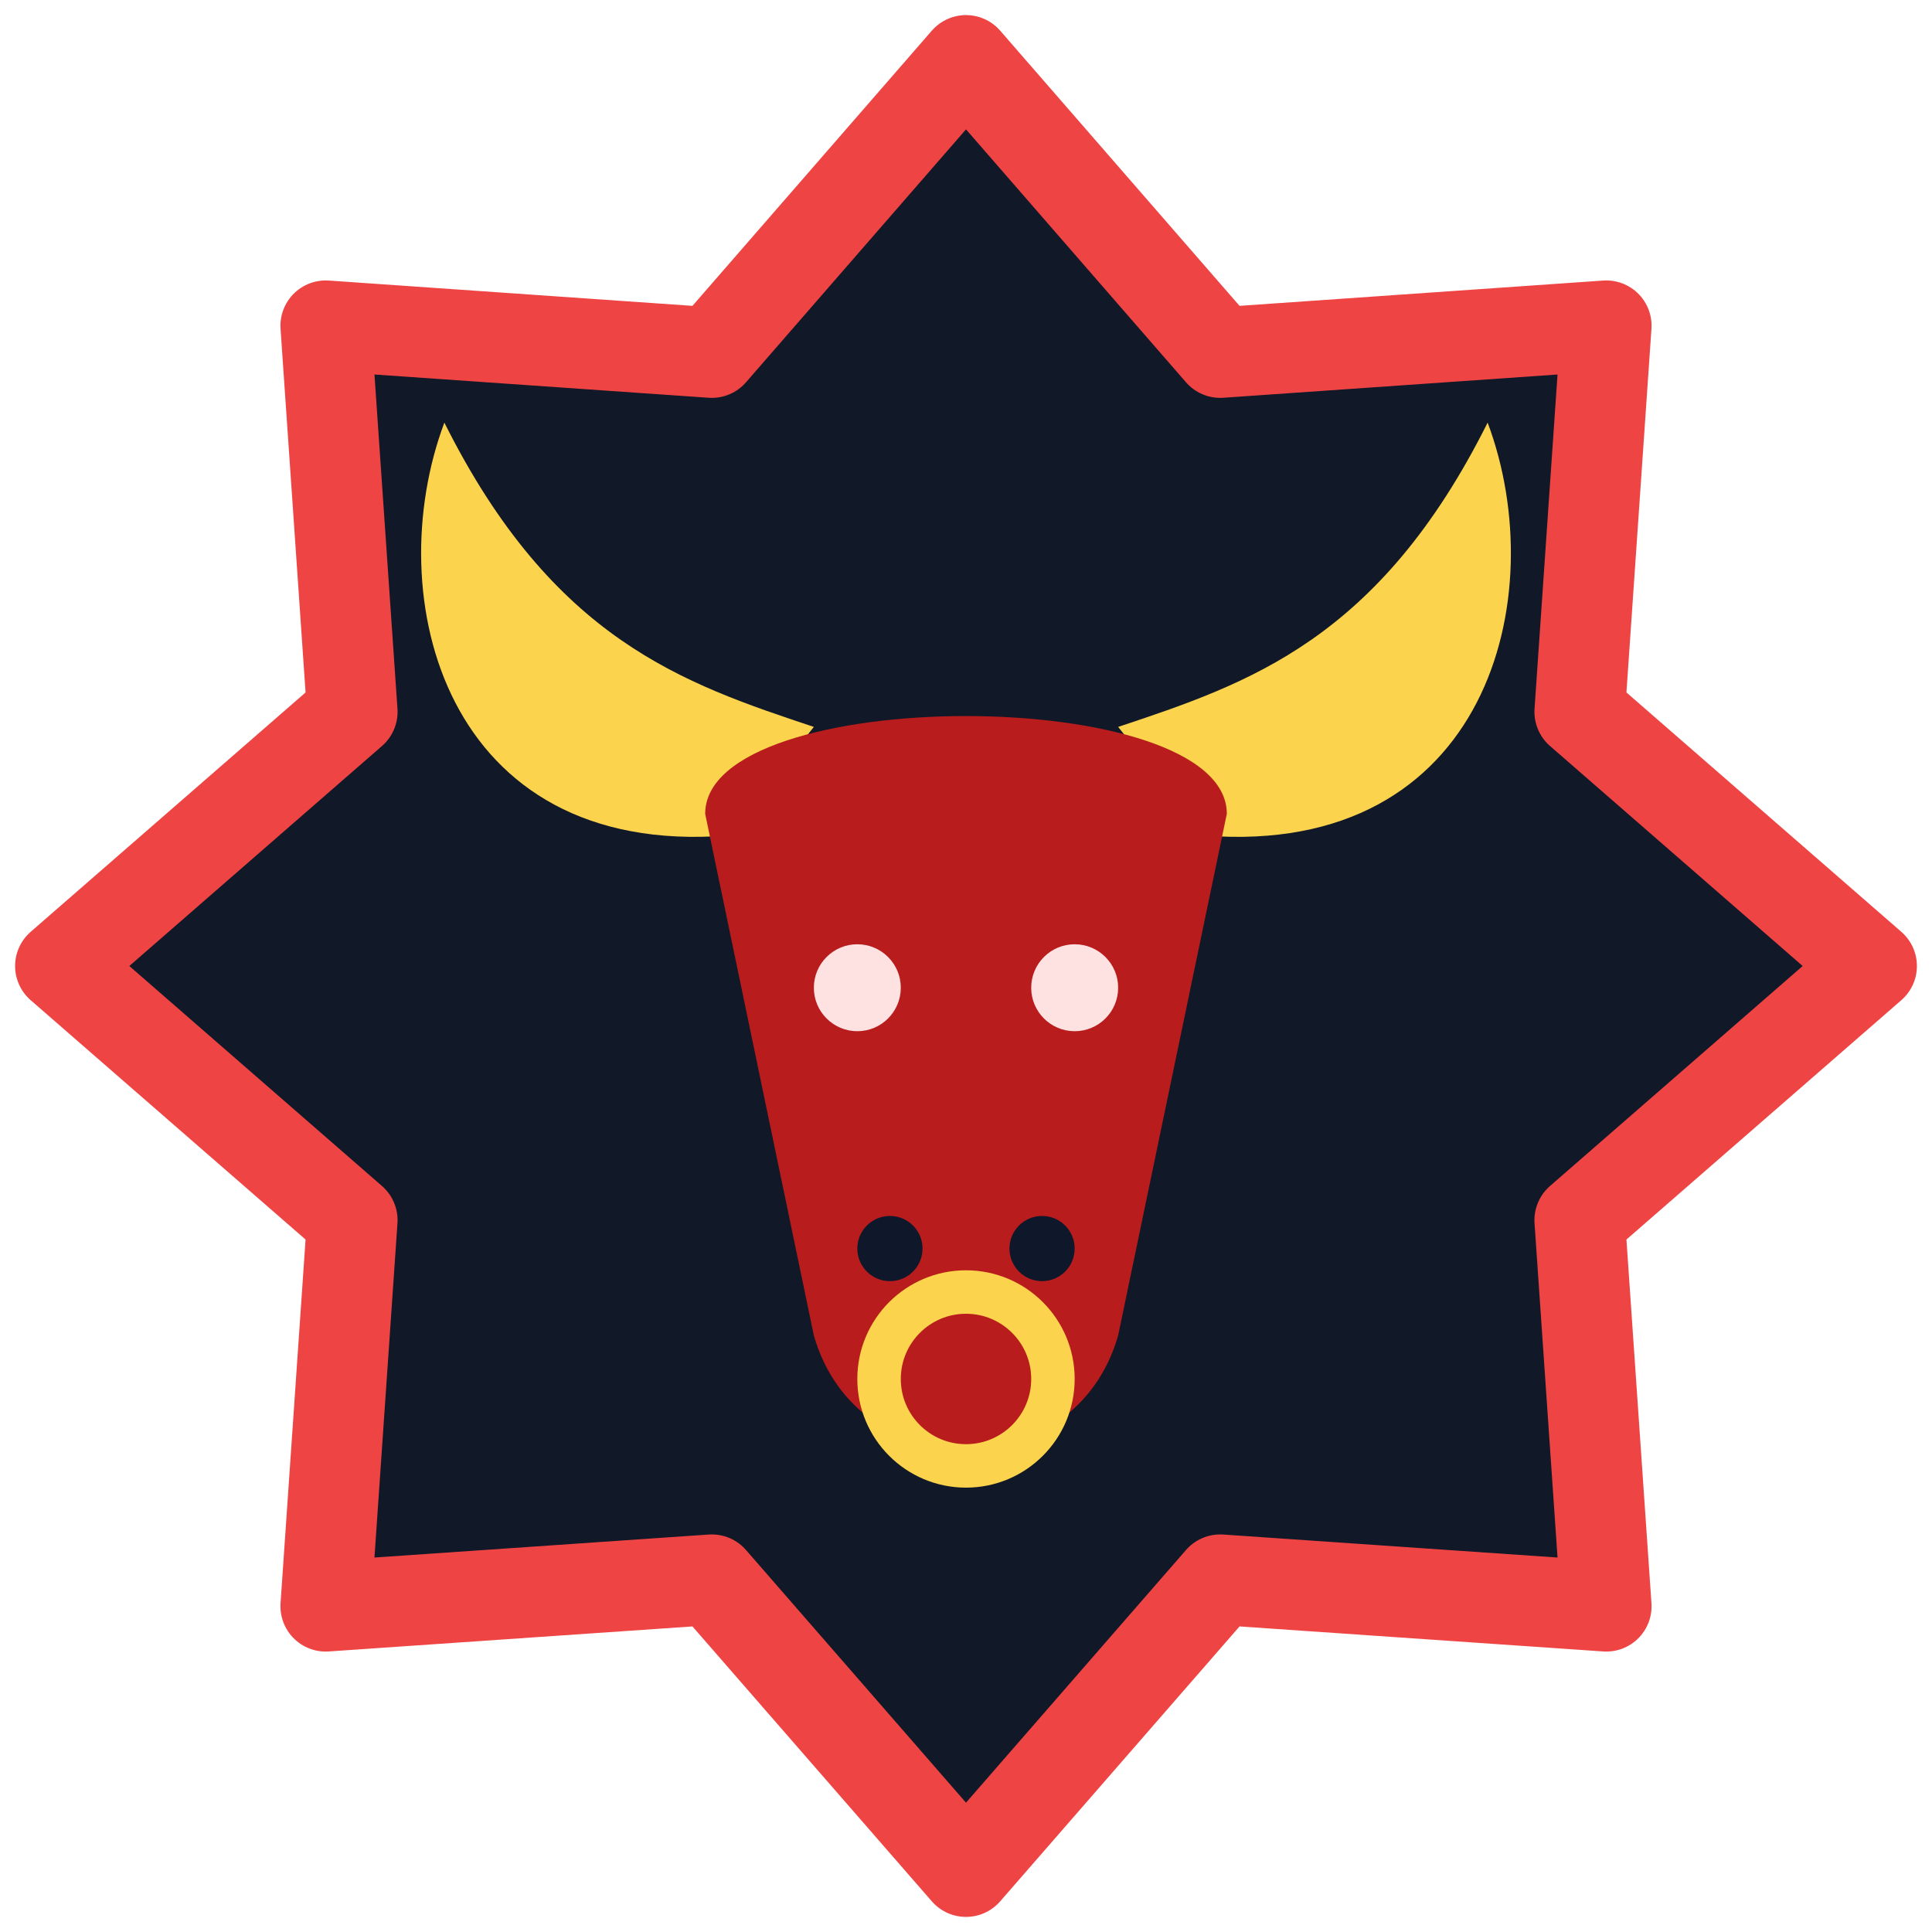
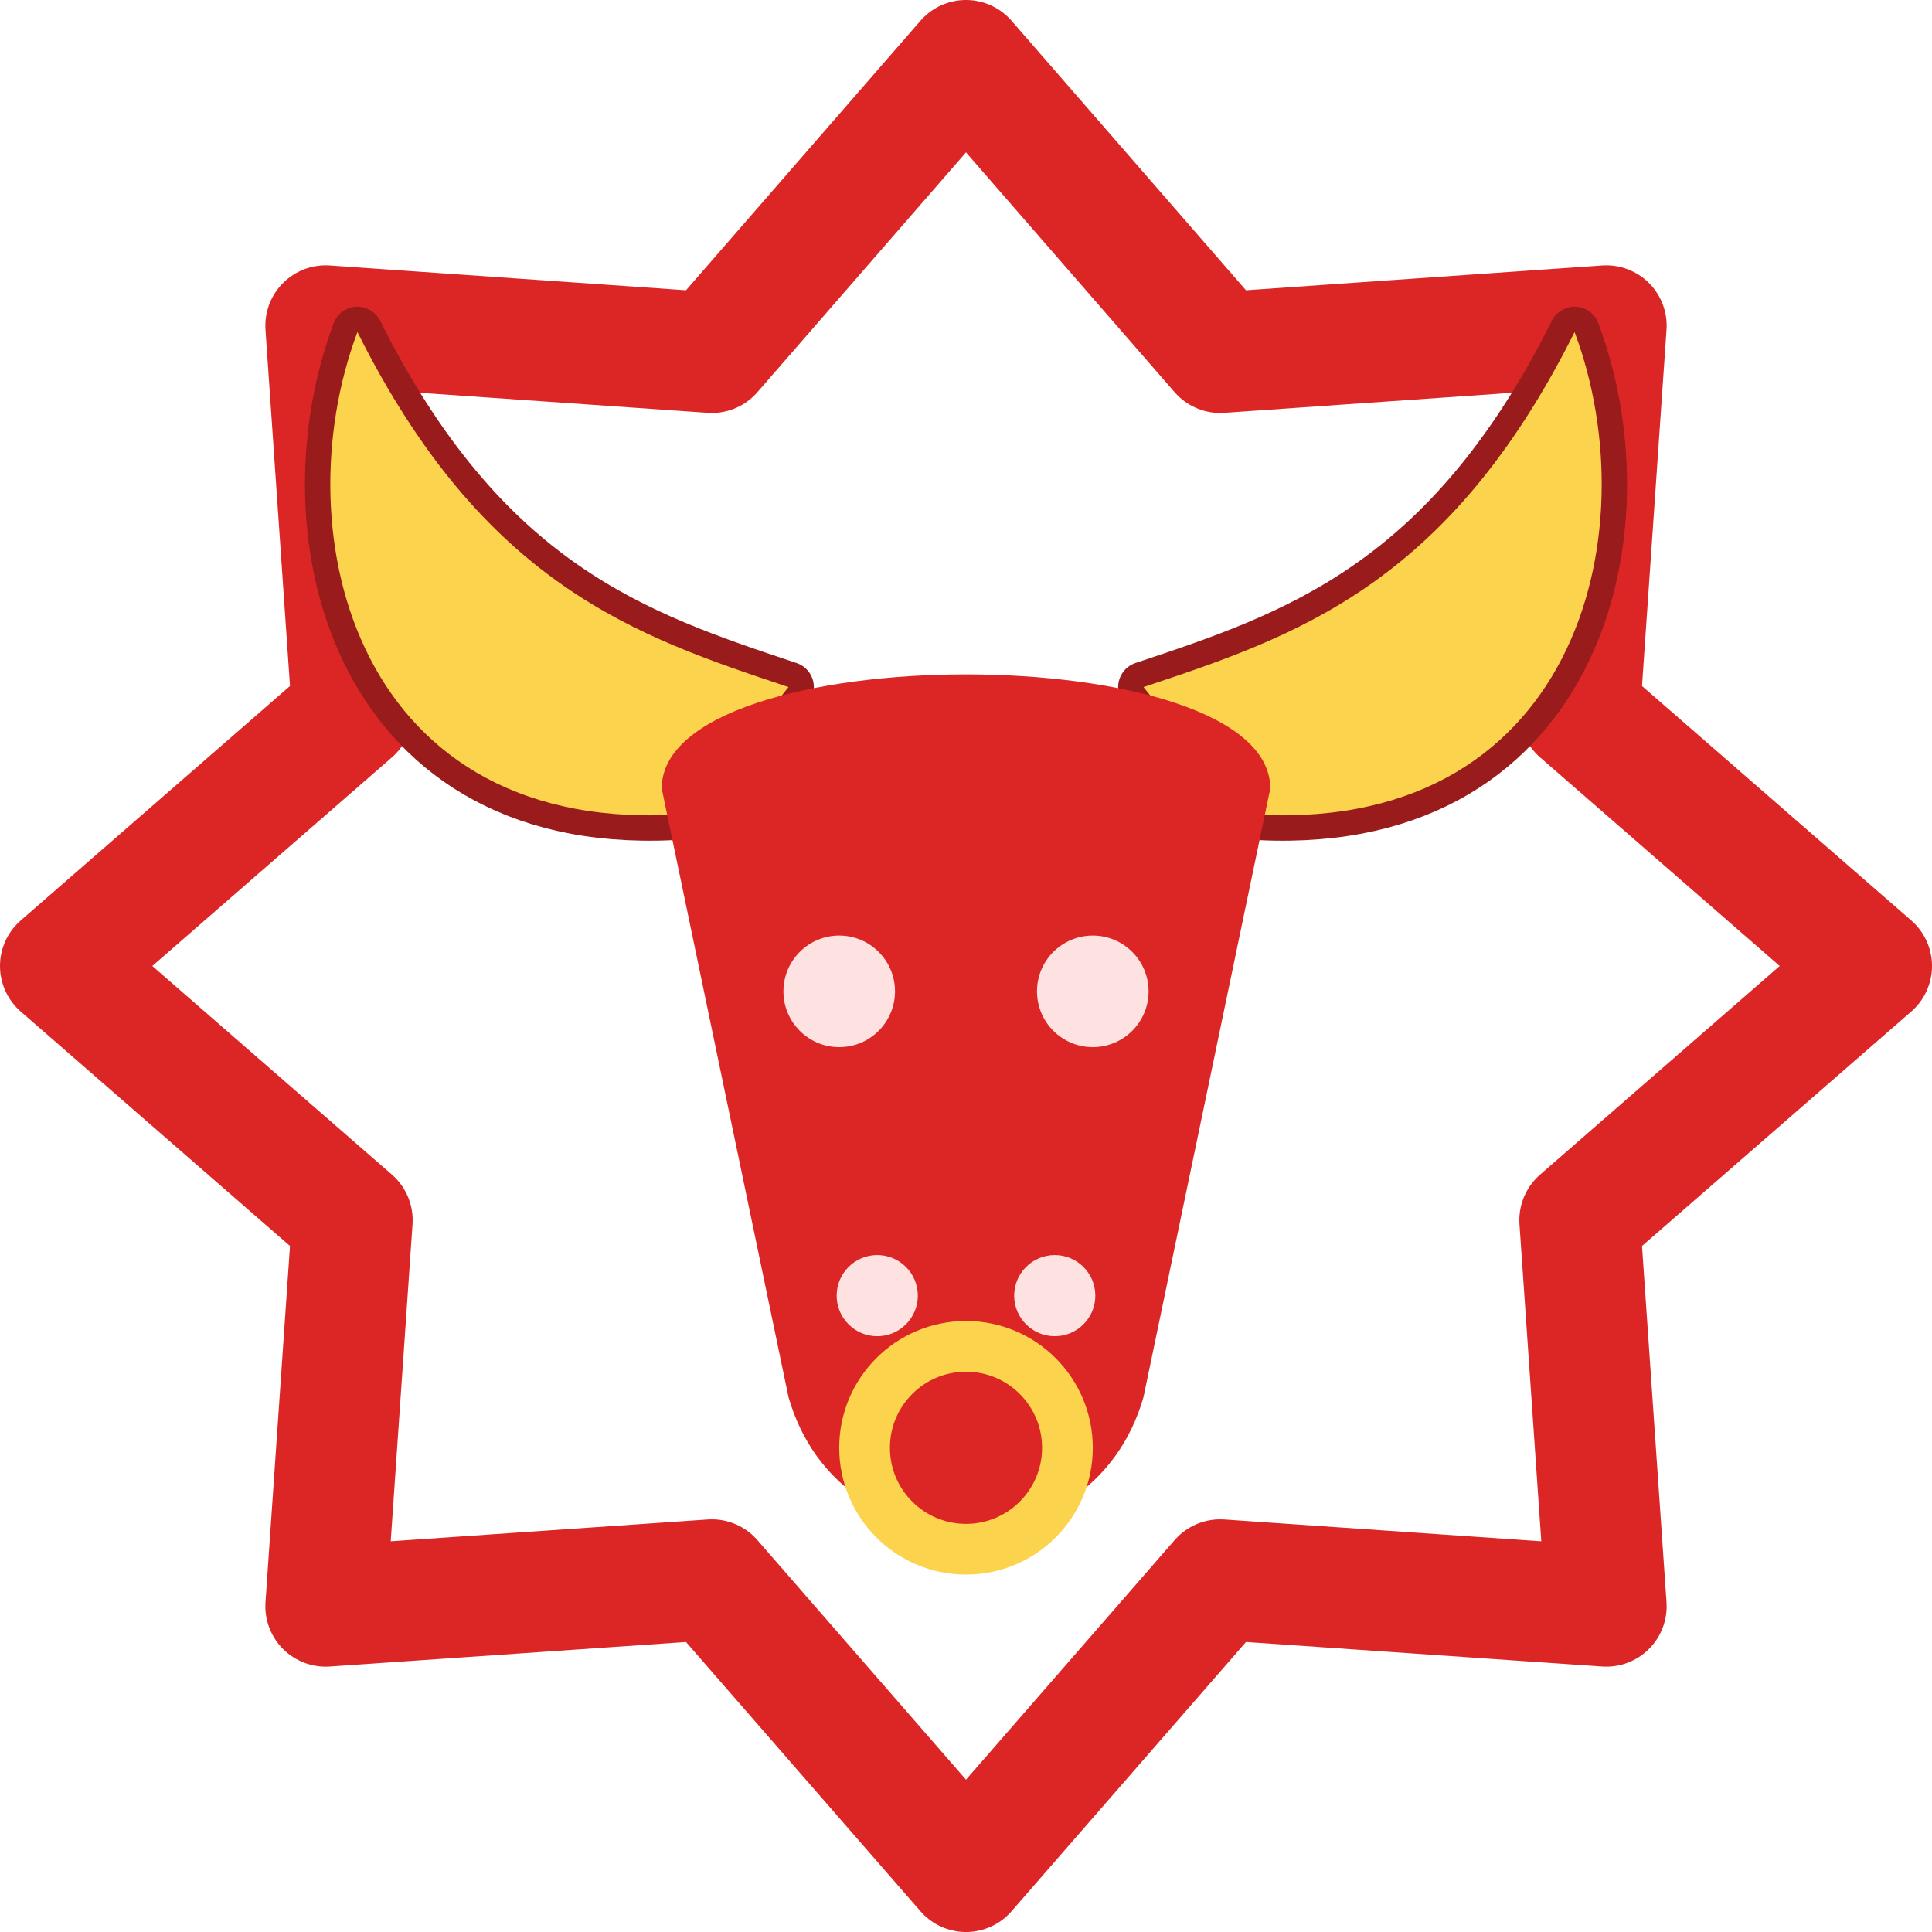
<svg xmlns="http://www.w3.org/2000/svg" viewBox="0 0 64 64">
-   <polygon points="32,2 40.42,11.68 53.21,10.79 52.33,23.58 62,32 52.33,40.42 53.21,53.21 40.42,52.33 32,62 23.58,52.33 10.79,53.21 11.67,40.42 2,32 11.67,23.58 10.79,10.79 23.58,11.68" fill="#111827" stroke="#EF4444" stroke-width="3" stroke-linejoin="round" />
-   <g transform="translate(8.96,8.24) scale(0.72)">
-     <path d="M21 27 C8 28 5 16 8 8 C13 18 19 20 25 22 Z" fill="#FCD34D" />
-     <path d="M43 27 C56 28 59 16 56 8 C51 18 45 20 39 22 Z" fill="#FCD34D" />
-     <path d="M20 26 C20 20 44 20 44 26 L39 50 C37 57 27 57 25 50 Z" fill="#B91C1C" />
-     <circle cx="27" cy="34" r="2" fill="#FEE2E2" />
-     <circle cx="37" cy="34" r="2" fill="#FEE2E2" />
-     <circle cx="28.5" cy="46" r="1.5" fill="#0F172A" />
-     <circle cx="35.5" cy="46" r="1.5" fill="#0F172A" />
+   <polygon points="32,2 40.42,11.68 53.21,10.79 52.33,23.58 62,32 52.33,40.42 53.21,53.21 40.42,52.33 32,62 23.58,52.33 10.79,53.21 11.67,40.42 2,32 11.67,23.58 10.79,10.79 23.58,11.68" fill="none" stroke="#DC2626" stroke-width="4" stroke-linejoin="round" />
+   <g transform="translate(5.12,4.28) scale(0.84)">
+     <path d="M21 27 C8 28 5 16 8 8 C13 18 19 20 25 22 Z" fill="#FCD34D" stroke="#991B1B" stroke-width="2" stroke-linejoin="round" paint-order="stroke" />
+     <path d="M43 27 C56 28 59 16 56 8 C51 18 45 20 39 22 Z" fill="#FCD34D" stroke="#991B1B" stroke-width="2" stroke-linejoin="round" paint-order="stroke" />
+     <path d="M20 26 C20 20 44 20 44 26 L39 50 C37 57 27 57 25 50 Z" fill="#DC2626" />
+     <circle cx="27" cy="34" r="2.2" fill="#FEE2E2" />
+     <circle cx="37" cy="34" r="2.2" fill="#FEE2E2" />
+     <circle cx="28.5" cy="46" r="1.6" fill="#FEE2E2" />
+     <circle cx="35.5" cy="46" r="1.6" fill="#FEE2E2" />
    <circle cx="32" cy="52" r="4" fill="none" stroke="#FCD34D" stroke-width="2" />
  </g>
</svg>
